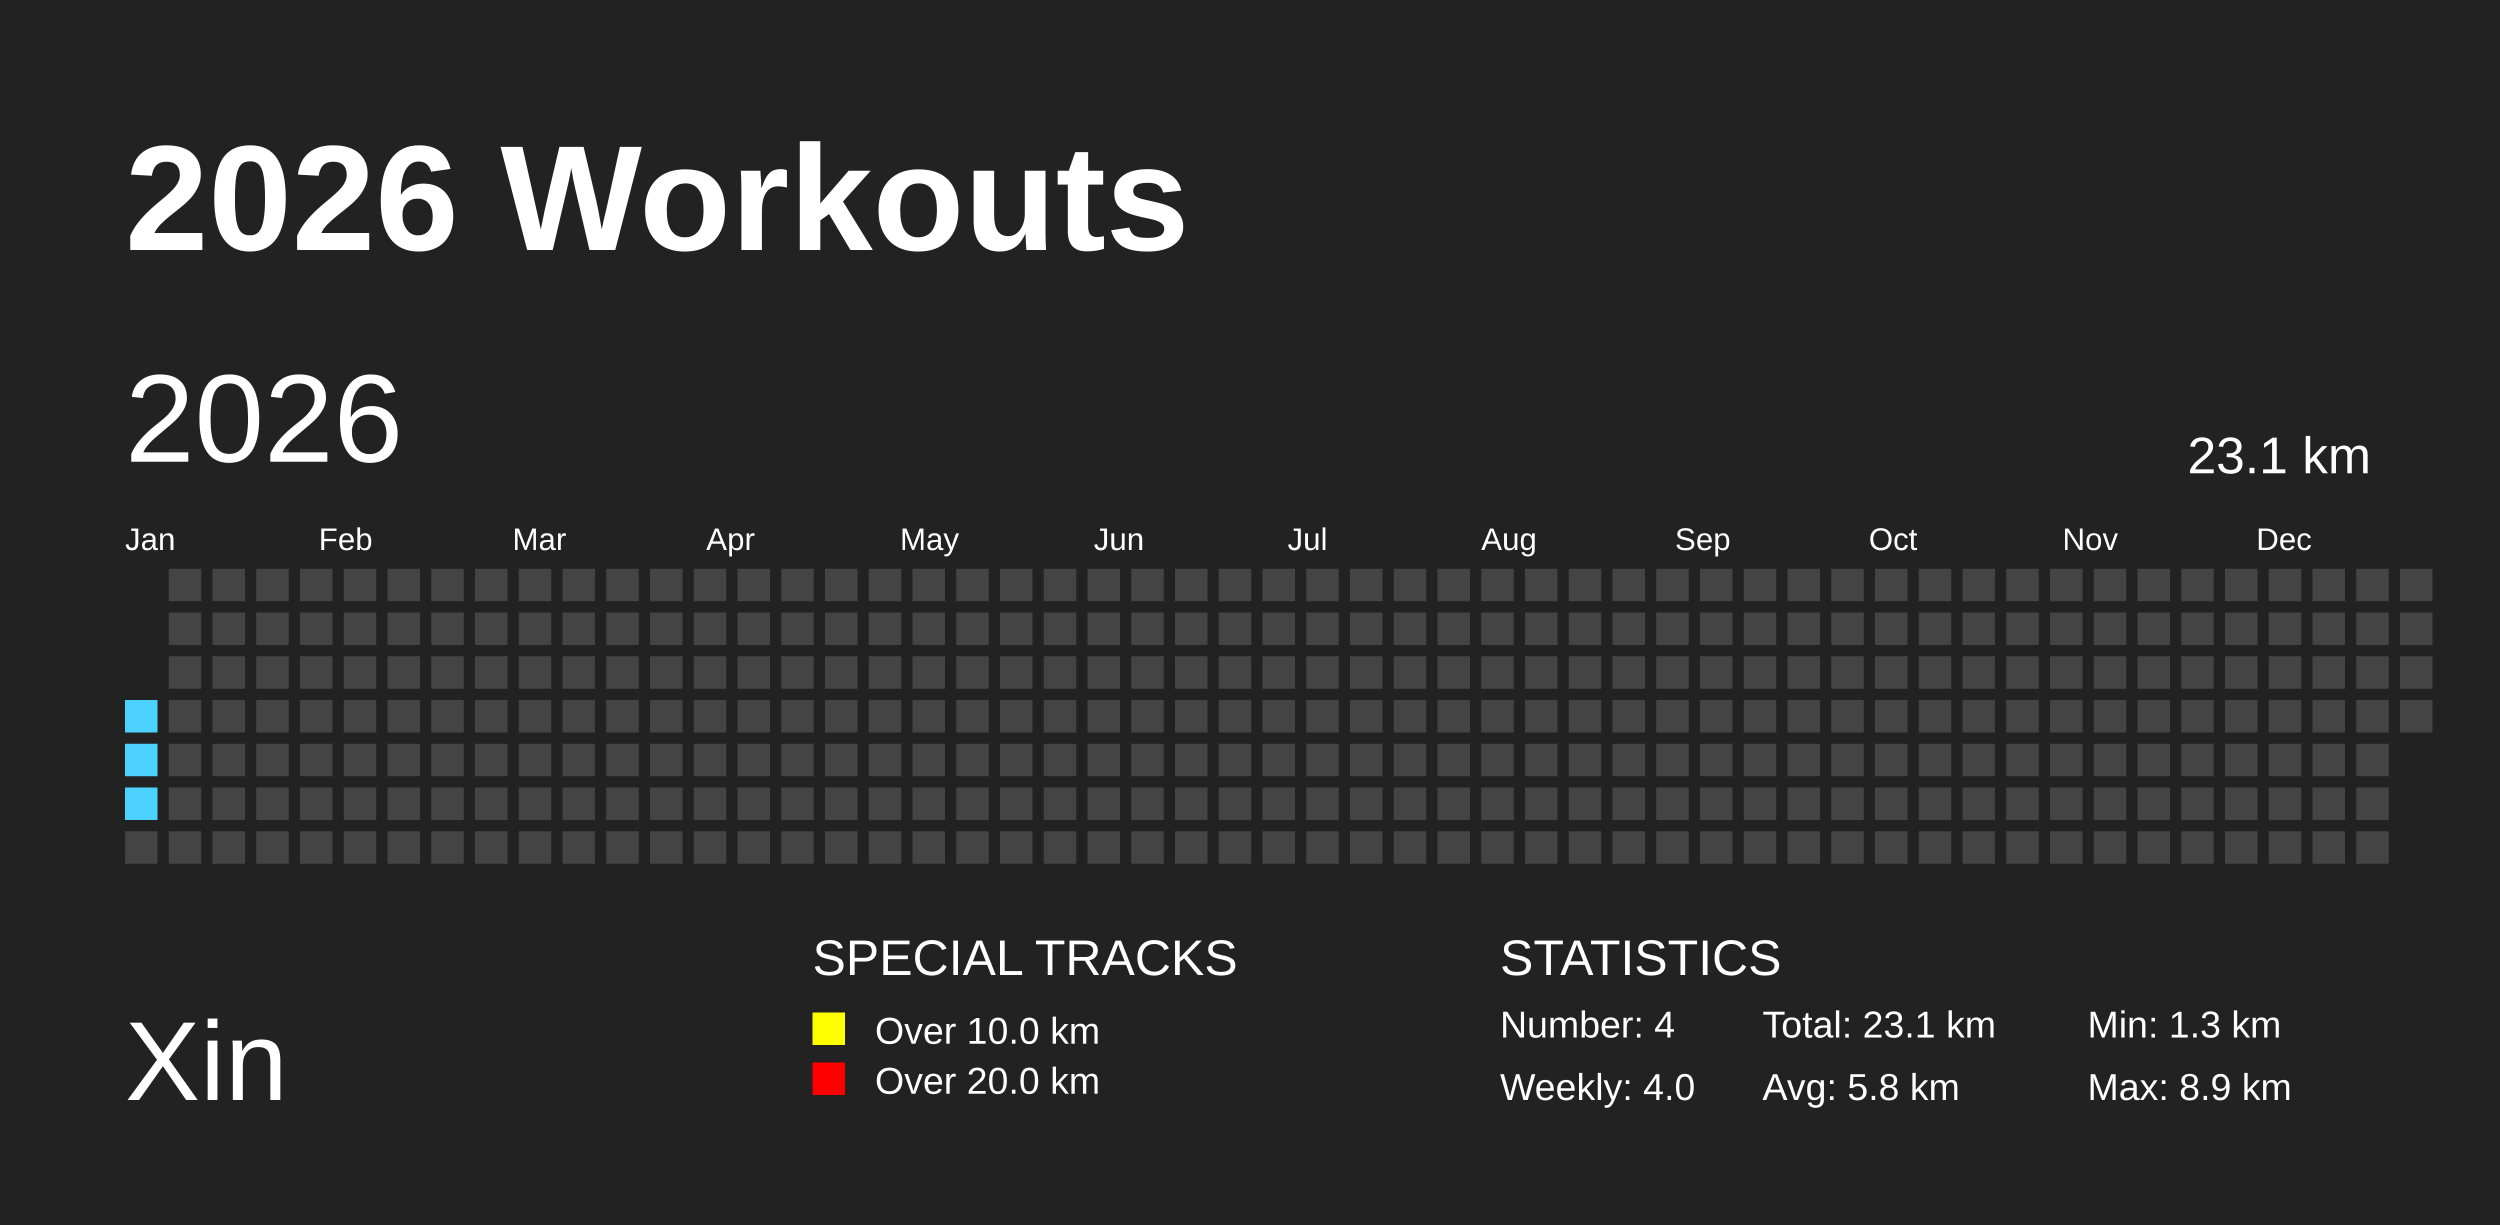
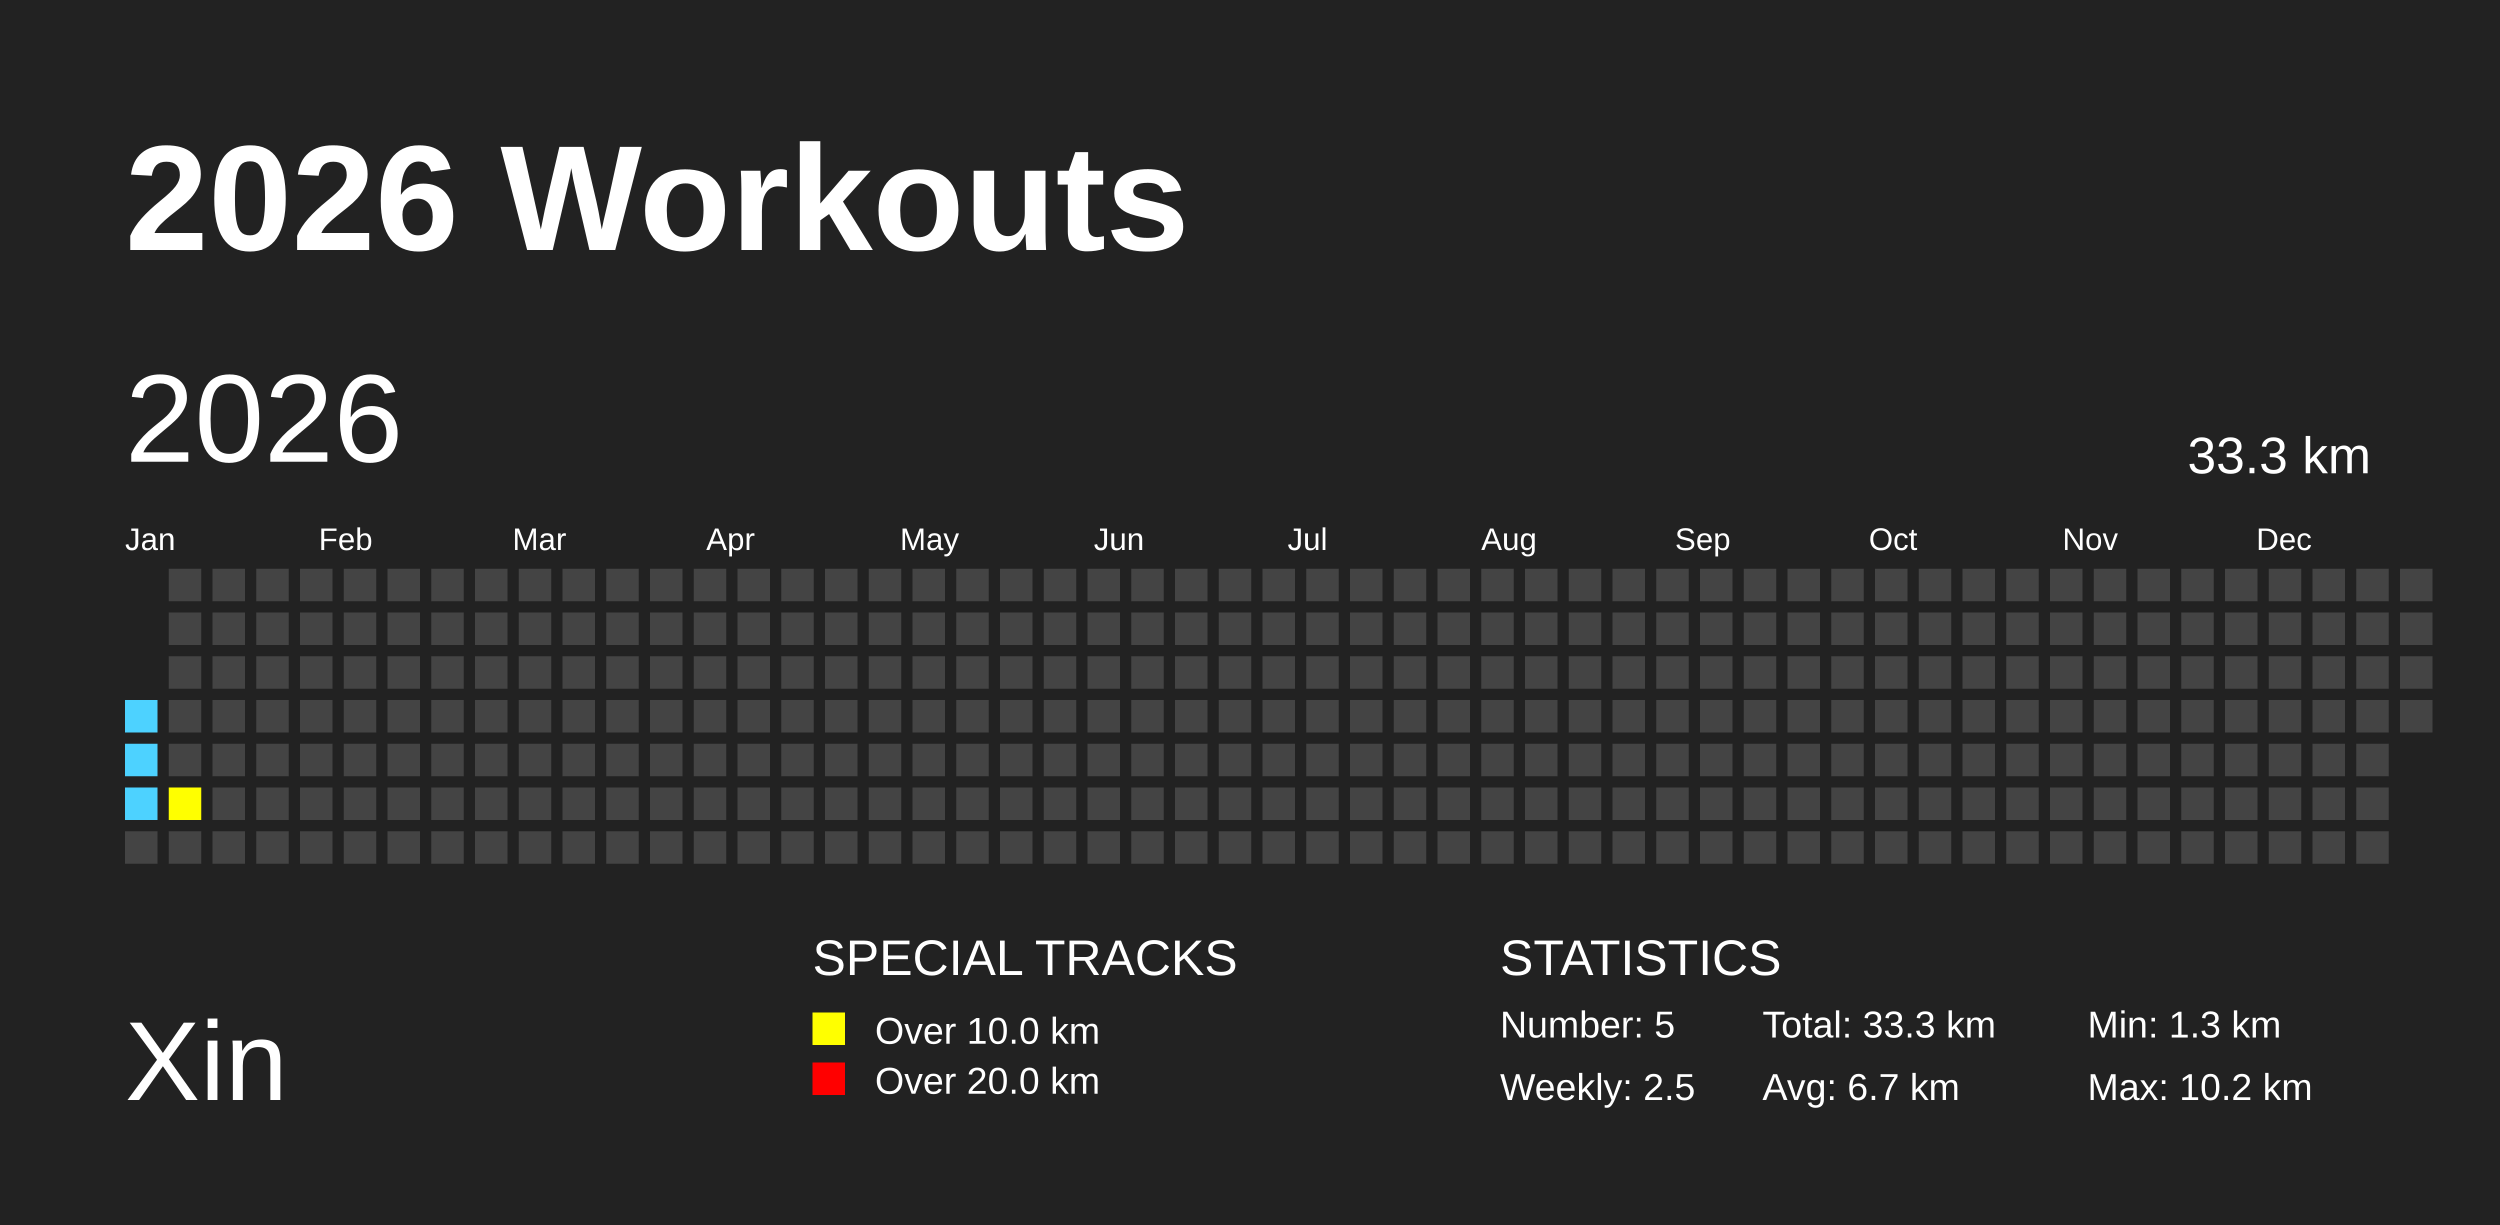
<svg xmlns="http://www.w3.org/2000/svg" baseProfile="full" height="98mm" version="1.1" viewBox="0,0,200,98" width="200mm">
  <defs />
  <rect fill="#222222" height="98" width="200" x="0" y="0" />
  <text fill="#FFFFFF" style="font-size:12px; font-family:Arial; font-weight:bold;" x="10" y="20">2026 Workouts</text>
  <text fill="#FFFFFF" style="font-size:9px; font-family:Arial" x="10" y="88">Xin</text>
  <text fill="#FFFFFF" style="font-size:4px; font-family:Arial" x="65" y="78">SPECIAL TRACKS</text>
  <rect fill="yellow" height="2.6" width="2.6" x="65" y="81" />
  <text fill="#FFFFFF" style="font-size:3px; font-family:Arial" x="70" y="83.5">Over 10.0 km</text>
  <rect fill="red" height="2.6" width="2.6" x="65" y="85" />
  <text fill="#FFFFFF" style="font-size:3px; font-family:Arial" x="70" y="87.5">Over 20.0 km</text>
  <text fill="#FFFFFF" style="font-size:4px; font-family:Arial" x="120" y="78">STATISTICS</text>
-   <text fill="#FFFFFF" style="font-size:3px; font-family:Arial" x="120" y="83">Number: 4</text>
-   <text fill="#FFFFFF" style="font-size:3px; font-family:Arial" x="120" y="88">Weekly: 4.0</text>
-   <text fill="#FFFFFF" style="font-size:3px; font-family:Arial" x="141" y="83">Total: 23.1 km</text>
-   <text fill="#FFFFFF" style="font-size:3px; font-family:Arial" x="141" y="88">Avg: 5.8 km</text>
+   <text fill="#FFFFFF" style="font-size:3px; font-family:Arial" x="120" y="83">Number: 5</text>
+   <text fill="#FFFFFF" style="font-size:3px; font-family:Arial" x="120" y="88">Weekly: 2.5</text>
+   <text fill="#FFFFFF" style="font-size:3px; font-family:Arial" x="141" y="83">Total: 33.3 km</text>
+   <text fill="#FFFFFF" style="font-size:3px; font-family:Arial" x="141" y="88">Avg: 6.7 km</text>
  <text fill="#FFFFFF" style="font-size:3px; font-family:Arial" x="167" y="83">Min: 1.3 km</text>
-   <text fill="#FFFFFF" style="font-size:3px; font-family:Arial" x="167" y="88">Max: 8.9 km</text>
+   <text fill="#FFFFFF" style="font-size:3px; font-family:Arial" x="167" y="88">Max: 10.2 km</text>
  <text dominant-baseline="hanging" fill="#FFFFFF" style="font-size:10.0px; font-family:Arial;" x="10" y="30">2026</text>
-   <text dominant-baseline="hanging" fill="#FFFFFF" style="font-size:4.125px; font-family:Arial;" x="175" y="35">23.1 km</text>
+   <text dominant-baseline="hanging" fill="#FFFFFF" style="font-size:4.125px; font-family:Arial;" x="175" y="35">33.3 km</text>
  <text fill="#FFFFFF" style="font-size:2.5px; font-family:Arial" x="10.0" y="44">Jan</text>
  <text fill="#FFFFFF" style="font-size:2.5px; font-family:Arial" x="25.5" y="44">Feb</text>
  <text fill="#FFFFFF" style="font-size:2.5px; font-family:Arial" x="41.0" y="44">Mar</text>
  <text fill="#FFFFFF" style="font-size:2.5px; font-family:Arial" x="56.5" y="44">Apr</text>
  <text fill="#FFFFFF" style="font-size:2.5px; font-family:Arial" x="72.0" y="44">May</text>
  <text fill="#FFFFFF" style="font-size:2.5px; font-family:Arial" x="87.5" y="44">Jun</text>
  <text fill="#FFFFFF" style="font-size:2.5px; font-family:Arial" x="103.0" y="44">Jul</text>
  <text fill="#FFFFFF" style="font-size:2.5px; font-family:Arial" x="118.5" y="44">Aug</text>
  <text fill="#FFFFFF" style="font-size:2.5px; font-family:Arial" x="134.0" y="44">Sep</text>
  <text fill="#FFFFFF" style="font-size:2.5px; font-family:Arial" x="149.5" y="44">Oct</text>
  <text fill="#FFFFFF" style="font-size:2.5px; font-family:Arial" x="165.0" y="44">Nov</text>
  <text fill="#FFFFFF" style="font-size:2.5px; font-family:Arial" x="180.5" y="44">Dec</text>
  <rect fill="#4DD2FF" height="2.6" width="2.6" x="10.0" y="56.0" />
  <rect fill="#4DD2FF" height="2.6" width="2.6" x="10.0" y="59.5" />
  <rect fill="#4DD2FF" height="2.6" width="2.6" x="10.0" y="63.0" />
  <rect fill="#444444" height="2.6" width="2.6" x="10.0" y="66.5" />
  <rect fill="#444444" height="2.6" width="2.6" x="13.5" y="45.5" />
  <rect fill="#444444" height="2.6" width="2.6" x="13.5" y="49.0" />
  <rect fill="#444444" height="2.6" width="2.6" x="13.5" y="52.5" />
  <rect fill="#444444" height="2.6" width="2.6" x="13.5" y="56.0" />
  <rect fill="#444444" height="2.6" width="2.6" x="13.5" y="59.5" />
-   <rect fill="#444444" height="2.6" width="2.6" x="13.5" y="63.0" />
+   <rect fill="yellow" height="2.6" width="2.6" x="13.5" y="63.0" />
  <rect fill="#444444" height="2.6" width="2.6" x="13.5" y="66.5" />
  <rect fill="#444444" height="2.6" width="2.6" x="17.0" y="45.5" />
  <rect fill="#444444" height="2.6" width="2.6" x="17.0" y="49.0" />
  <rect fill="#444444" height="2.6" width="2.6" x="17.0" y="52.5" />
  <rect fill="#444444" height="2.6" width="2.6" x="17.0" y="56.0" />
  <rect fill="#444444" height="2.6" width="2.6" x="17.0" y="59.5" />
  <rect fill="#444444" height="2.6" width="2.6" x="17.0" y="63.0" />
  <rect fill="#444444" height="2.6" width="2.6" x="17.0" y="66.5" />
  <rect fill="#444444" height="2.6" width="2.6" x="20.5" y="45.5" />
  <rect fill="#444444" height="2.6" width="2.6" x="20.5" y="49.0" />
  <rect fill="#444444" height="2.6" width="2.6" x="20.5" y="52.5" />
  <rect fill="#444444" height="2.6" width="2.6" x="20.5" y="56.0" />
  <rect fill="#444444" height="2.6" width="2.6" x="20.5" y="59.5" />
  <rect fill="#444444" height="2.6" width="2.6" x="20.5" y="63.0" />
  <rect fill="#444444" height="2.6" width="2.6" x="20.5" y="66.5" />
  <rect fill="#444444" height="2.6" width="2.6" x="24.0" y="45.5" />
  <rect fill="#444444" height="2.6" width="2.6" x="24.0" y="49.0" />
  <rect fill="#444444" height="2.6" width="2.6" x="24.0" y="52.5" />
  <rect fill="#444444" height="2.6" width="2.6" x="24.0" y="56.0" />
  <rect fill="#444444" height="2.6" width="2.6" x="24.0" y="59.5" />
  <rect fill="#444444" height="2.6" width="2.6" x="24.0" y="63.0" />
  <rect fill="#444444" height="2.6" width="2.6" x="24.0" y="66.5" />
  <rect fill="#444444" height="2.6" width="2.6" x="27.5" y="45.5" />
  <rect fill="#444444" height="2.6" width="2.6" x="27.5" y="49.0" />
  <rect fill="#444444" height="2.6" width="2.6" x="27.5" y="52.5" />
  <rect fill="#444444" height="2.6" width="2.6" x="27.5" y="56.0" />
  <rect fill="#444444" height="2.6" width="2.6" x="27.5" y="59.5" />
  <rect fill="#444444" height="2.6" width="2.6" x="27.5" y="63.0" />
  <rect fill="#444444" height="2.6" width="2.6" x="27.5" y="66.5" />
  <rect fill="#444444" height="2.6" width="2.6" x="31.0" y="45.5" />
  <rect fill="#444444" height="2.6" width="2.6" x="31.0" y="49.0" />
  <rect fill="#444444" height="2.6" width="2.6" x="31.0" y="52.5" />
  <rect fill="#444444" height="2.6" width="2.6" x="31.0" y="56.0" />
  <rect fill="#444444" height="2.6" width="2.6" x="31.0" y="59.5" />
  <rect fill="#444444" height="2.6" width="2.6" x="31.0" y="63.0" />
  <rect fill="#444444" height="2.6" width="2.6" x="31.0" y="66.5" />
  <rect fill="#444444" height="2.6" width="2.6" x="34.5" y="45.5" />
  <rect fill="#444444" height="2.6" width="2.6" x="34.5" y="49.0" />
  <rect fill="#444444" height="2.6" width="2.6" x="34.5" y="52.5" />
  <rect fill="#444444" height="2.6" width="2.6" x="34.5" y="56.0" />
  <rect fill="#444444" height="2.6" width="2.6" x="34.5" y="59.5" />
  <rect fill="#444444" height="2.6" width="2.6" x="34.5" y="63.0" />
  <rect fill="#444444" height="2.6" width="2.6" x="34.5" y="66.5" />
  <rect fill="#444444" height="2.6" width="2.6" x="38.0" y="45.5" />
  <rect fill="#444444" height="2.6" width="2.6" x="38.0" y="49.0" />
  <rect fill="#444444" height="2.6" width="2.6" x="38.0" y="52.5" />
  <rect fill="#444444" height="2.6" width="2.6" x="38.0" y="56.0" />
  <rect fill="#444444" height="2.6" width="2.6" x="38.0" y="59.5" />
  <rect fill="#444444" height="2.6" width="2.6" x="38.0" y="63.0" />
  <rect fill="#444444" height="2.6" width="2.6" x="38.0" y="66.5" />
  <rect fill="#444444" height="2.6" width="2.6" x="41.5" y="45.5" />
  <rect fill="#444444" height="2.6" width="2.6" x="41.5" y="49.0" />
  <rect fill="#444444" height="2.6" width="2.6" x="41.5" y="52.5" />
  <rect fill="#444444" height="2.6" width="2.6" x="41.5" y="56.0" />
  <rect fill="#444444" height="2.6" width="2.6" x="41.5" y="59.5" />
  <rect fill="#444444" height="2.6" width="2.6" x="41.5" y="63.0" />
  <rect fill="#444444" height="2.6" width="2.6" x="41.5" y="66.5" />
  <rect fill="#444444" height="2.6" width="2.6" x="45.0" y="45.5" />
  <rect fill="#444444" height="2.6" width="2.6" x="45.0" y="49.0" />
  <rect fill="#444444" height="2.6" width="2.6" x="45.0" y="52.5" />
  <rect fill="#444444" height="2.6" width="2.6" x="45.0" y="56.0" />
  <rect fill="#444444" height="2.6" width="2.6" x="45.0" y="59.5" />
  <rect fill="#444444" height="2.6" width="2.6" x="45.0" y="63.0" />
  <rect fill="#444444" height="2.6" width="2.6" x="45.0" y="66.5" />
  <rect fill="#444444" height="2.6" width="2.6" x="48.5" y="45.5" />
  <rect fill="#444444" height="2.6" width="2.6" x="48.5" y="49.0" />
  <rect fill="#444444" height="2.6" width="2.6" x="48.5" y="52.5" />
  <rect fill="#444444" height="2.6" width="2.6" x="48.5" y="56.0" />
  <rect fill="#444444" height="2.6" width="2.6" x="48.5" y="59.5" />
  <rect fill="#444444" height="2.6" width="2.6" x="48.5" y="63.0" />
  <rect fill="#444444" height="2.6" width="2.6" x="48.5" y="66.5" />
  <rect fill="#444444" height="2.6" width="2.6" x="52.0" y="45.5" />
  <rect fill="#444444" height="2.6" width="2.6" x="52.0" y="49.0" />
  <rect fill="#444444" height="2.6" width="2.6" x="52.0" y="52.5" />
  <rect fill="#444444" height="2.6" width="2.6" x="52.0" y="56.0" />
  <rect fill="#444444" height="2.6" width="2.6" x="52.0" y="59.5" />
  <rect fill="#444444" height="2.6" width="2.6" x="52.0" y="63.0" />
  <rect fill="#444444" height="2.6" width="2.6" x="52.0" y="66.5" />
  <rect fill="#444444" height="2.6" width="2.6" x="55.5" y="45.5" />
  <rect fill="#444444" height="2.6" width="2.6" x="55.5" y="49.0" />
  <rect fill="#444444" height="2.6" width="2.6" x="55.5" y="52.5" />
  <rect fill="#444444" height="2.6" width="2.6" x="55.5" y="56.0" />
  <rect fill="#444444" height="2.6" width="2.6" x="55.5" y="59.5" />
  <rect fill="#444444" height="2.6" width="2.6" x="55.5" y="63.0" />
  <rect fill="#444444" height="2.6" width="2.6" x="55.5" y="66.5" />
  <rect fill="#444444" height="2.6" width="2.6" x="59.0" y="45.5" />
  <rect fill="#444444" height="2.6" width="2.6" x="59.0" y="49.0" />
  <rect fill="#444444" height="2.6" width="2.6" x="59.0" y="52.5" />
  <rect fill="#444444" height="2.6" width="2.6" x="59.0" y="56.0" />
  <rect fill="#444444" height="2.6" width="2.6" x="59.0" y="59.5" />
  <rect fill="#444444" height="2.6" width="2.6" x="59.0" y="63.0" />
  <rect fill="#444444" height="2.6" width="2.6" x="59.0" y="66.5" />
  <rect fill="#444444" height="2.6" width="2.6" x="62.5" y="45.5" />
  <rect fill="#444444" height="2.6" width="2.6" x="62.5" y="49.0" />
  <rect fill="#444444" height="2.6" width="2.6" x="62.5" y="52.5" />
  <rect fill="#444444" height="2.6" width="2.6" x="62.5" y="56.0" />
  <rect fill="#444444" height="2.6" width="2.6" x="62.5" y="59.5" />
  <rect fill="#444444" height="2.6" width="2.6" x="62.5" y="63.0" />
  <rect fill="#444444" height="2.6" width="2.6" x="62.5" y="66.5" />
  <rect fill="#444444" height="2.6" width="2.6" x="66.0" y="45.5" />
  <rect fill="#444444" height="2.6" width="2.6" x="66.0" y="49.0" />
  <rect fill="#444444" height="2.6" width="2.6" x="66.0" y="52.5" />
  <rect fill="#444444" height="2.6" width="2.6" x="66.0" y="56.0" />
  <rect fill="#444444" height="2.6" width="2.6" x="66.0" y="59.5" />
  <rect fill="#444444" height="2.6" width="2.6" x="66.0" y="63.0" />
  <rect fill="#444444" height="2.6" width="2.6" x="66.0" y="66.5" />
  <rect fill="#444444" height="2.6" width="2.6" x="69.5" y="45.5" />
  <rect fill="#444444" height="2.6" width="2.6" x="69.5" y="49.0" />
  <rect fill="#444444" height="2.6" width="2.6" x="69.5" y="52.5" />
  <rect fill="#444444" height="2.6" width="2.6" x="69.5" y="56.0" />
  <rect fill="#444444" height="2.6" width="2.6" x="69.5" y="59.5" />
  <rect fill="#444444" height="2.6" width="2.6" x="69.5" y="63.0" />
  <rect fill="#444444" height="2.6" width="2.6" x="69.5" y="66.5" />
  <rect fill="#444444" height="2.6" width="2.6" x="73.0" y="45.5" />
  <rect fill="#444444" height="2.6" width="2.6" x="73.0" y="49.0" />
  <rect fill="#444444" height="2.6" width="2.6" x="73.0" y="52.5" />
  <rect fill="#444444" height="2.6" width="2.6" x="73.0" y="56.0" />
  <rect fill="#444444" height="2.6" width="2.6" x="73.0" y="59.5" />
  <rect fill="#444444" height="2.6" width="2.6" x="73.0" y="63.0" />
  <rect fill="#444444" height="2.6" width="2.6" x="73.0" y="66.5" />
  <rect fill="#444444" height="2.6" width="2.6" x="76.5" y="45.5" />
  <rect fill="#444444" height="2.6" width="2.6" x="76.5" y="49.0" />
  <rect fill="#444444" height="2.6" width="2.6" x="76.5" y="52.5" />
  <rect fill="#444444" height="2.6" width="2.6" x="76.5" y="56.0" />
  <rect fill="#444444" height="2.6" width="2.6" x="76.5" y="59.5" />
  <rect fill="#444444" height="2.6" width="2.6" x="76.5" y="63.0" />
  <rect fill="#444444" height="2.6" width="2.6" x="76.5" y="66.5" />
  <rect fill="#444444" height="2.6" width="2.6" x="80.0" y="45.5" />
  <rect fill="#444444" height="2.6" width="2.6" x="80.0" y="49.0" />
  <rect fill="#444444" height="2.6" width="2.6" x="80.0" y="52.5" />
  <rect fill="#444444" height="2.6" width="2.6" x="80.0" y="56.0" />
  <rect fill="#444444" height="2.6" width="2.6" x="80.0" y="59.5" />
  <rect fill="#444444" height="2.6" width="2.6" x="80.0" y="63.0" />
  <rect fill="#444444" height="2.6" width="2.6" x="80.0" y="66.5" />
  <rect fill="#444444" height="2.6" width="2.6" x="83.5" y="45.5" />
  <rect fill="#444444" height="2.6" width="2.6" x="83.5" y="49.0" />
  <rect fill="#444444" height="2.6" width="2.6" x="83.5" y="52.5" />
  <rect fill="#444444" height="2.6" width="2.6" x="83.5" y="56.0" />
  <rect fill="#444444" height="2.6" width="2.6" x="83.5" y="59.5" />
  <rect fill="#444444" height="2.6" width="2.6" x="83.5" y="63.0" />
  <rect fill="#444444" height="2.6" width="2.6" x="83.5" y="66.5" />
  <rect fill="#444444" height="2.6" width="2.6" x="87.0" y="45.5" />
  <rect fill="#444444" height="2.6" width="2.6" x="87.0" y="49.0" />
  <rect fill="#444444" height="2.6" width="2.6" x="87.0" y="52.5" />
  <rect fill="#444444" height="2.6" width="2.6" x="87.0" y="56.0" />
  <rect fill="#444444" height="2.6" width="2.6" x="87.0" y="59.5" />
  <rect fill="#444444" height="2.6" width="2.6" x="87.0" y="63.0" />
  <rect fill="#444444" height="2.6" width="2.6" x="87.0" y="66.5" />
  <rect fill="#444444" height="2.6" width="2.6" x="90.5" y="45.5" />
  <rect fill="#444444" height="2.6" width="2.6" x="90.5" y="49.0" />
  <rect fill="#444444" height="2.6" width="2.6" x="90.5" y="52.5" />
  <rect fill="#444444" height="2.6" width="2.6" x="90.5" y="56.0" />
  <rect fill="#444444" height="2.6" width="2.6" x="90.5" y="59.5" />
  <rect fill="#444444" height="2.6" width="2.6" x="90.5" y="63.0" />
  <rect fill="#444444" height="2.6" width="2.6" x="90.5" y="66.5" />
  <rect fill="#444444" height="2.6" width="2.6" x="94.0" y="45.5" />
  <rect fill="#444444" height="2.6" width="2.6" x="94.0" y="49.0" />
  <rect fill="#444444" height="2.6" width="2.6" x="94.0" y="52.5" />
  <rect fill="#444444" height="2.6" width="2.6" x="94.0" y="56.0" />
  <rect fill="#444444" height="2.6" width="2.6" x="94.0" y="59.5" />
  <rect fill="#444444" height="2.6" width="2.6" x="94.0" y="63.0" />
  <rect fill="#444444" height="2.6" width="2.6" x="94.0" y="66.5" />
  <rect fill="#444444" height="2.6" width="2.6" x="97.5" y="45.5" />
  <rect fill="#444444" height="2.6" width="2.6" x="97.5" y="49.0" />
  <rect fill="#444444" height="2.6" width="2.6" x="97.5" y="52.5" />
  <rect fill="#444444" height="2.6" width="2.6" x="97.5" y="56.0" />
  <rect fill="#444444" height="2.6" width="2.6" x="97.5" y="59.5" />
  <rect fill="#444444" height="2.6" width="2.6" x="97.5" y="63.0" />
  <rect fill="#444444" height="2.6" width="2.6" x="97.5" y="66.5" />
  <rect fill="#444444" height="2.6" width="2.6" x="101.0" y="45.5" />
  <rect fill="#444444" height="2.6" width="2.6" x="101.0" y="49.0" />
  <rect fill="#444444" height="2.6" width="2.6" x="101.0" y="52.5" />
  <rect fill="#444444" height="2.6" width="2.6" x="101.0" y="56.0" />
  <rect fill="#444444" height="2.6" width="2.6" x="101.0" y="59.5" />
  <rect fill="#444444" height="2.6" width="2.6" x="101.0" y="63.0" />
  <rect fill="#444444" height="2.6" width="2.6" x="101.0" y="66.5" />
  <rect fill="#444444" height="2.6" width="2.6" x="104.5" y="45.5" />
  <rect fill="#444444" height="2.6" width="2.6" x="104.5" y="49.0" />
  <rect fill="#444444" height="2.6" width="2.6" x="104.5" y="52.5" />
  <rect fill="#444444" height="2.6" width="2.6" x="104.5" y="56.0" />
  <rect fill="#444444" height="2.6" width="2.6" x="104.5" y="59.5" />
  <rect fill="#444444" height="2.6" width="2.6" x="104.5" y="63.0" />
  <rect fill="#444444" height="2.6" width="2.6" x="104.5" y="66.5" />
  <rect fill="#444444" height="2.6" width="2.6" x="108.0" y="45.5" />
  <rect fill="#444444" height="2.6" width="2.6" x="108.0" y="49.0" />
  <rect fill="#444444" height="2.6" width="2.6" x="108.0" y="52.5" />
  <rect fill="#444444" height="2.6" width="2.6" x="108.0" y="56.0" />
  <rect fill="#444444" height="2.6" width="2.6" x="108.0" y="59.5" />
  <rect fill="#444444" height="2.6" width="2.6" x="108.0" y="63.0" />
  <rect fill="#444444" height="2.6" width="2.6" x="108.0" y="66.5" />
  <rect fill="#444444" height="2.6" width="2.6" x="111.5" y="45.5" />
  <rect fill="#444444" height="2.6" width="2.6" x="111.5" y="49.0" />
  <rect fill="#444444" height="2.6" width="2.6" x="111.5" y="52.5" />
  <rect fill="#444444" height="2.6" width="2.6" x="111.5" y="56.0" />
  <rect fill="#444444" height="2.6" width="2.6" x="111.5" y="59.5" />
  <rect fill="#444444" height="2.6" width="2.6" x="111.5" y="63.0" />
  <rect fill="#444444" height="2.6" width="2.6" x="111.5" y="66.5" />
  <rect fill="#444444" height="2.6" width="2.6" x="115.0" y="45.5" />
  <rect fill="#444444" height="2.6" width="2.6" x="115.0" y="49.0" />
  <rect fill="#444444" height="2.6" width="2.6" x="115.0" y="52.5" />
  <rect fill="#444444" height="2.6" width="2.6" x="115.0" y="56.0" />
  <rect fill="#444444" height="2.6" width="2.6" x="115.0" y="59.5" />
  <rect fill="#444444" height="2.6" width="2.6" x="115.0" y="63.0" />
  <rect fill="#444444" height="2.6" width="2.6" x="115.0" y="66.5" />
  <rect fill="#444444" height="2.6" width="2.6" x="118.5" y="45.5" />
  <rect fill="#444444" height="2.6" width="2.6" x="118.5" y="49.0" />
  <rect fill="#444444" height="2.6" width="2.6" x="118.5" y="52.5" />
  <rect fill="#444444" height="2.6" width="2.6" x="118.5" y="56.0" />
  <rect fill="#444444" height="2.6" width="2.6" x="118.5" y="59.5" />
  <rect fill="#444444" height="2.6" width="2.6" x="118.5" y="63.0" />
  <rect fill="#444444" height="2.6" width="2.6" x="118.5" y="66.5" />
  <rect fill="#444444" height="2.6" width="2.6" x="122.0" y="45.5" />
  <rect fill="#444444" height="2.6" width="2.6" x="122.0" y="49.0" />
  <rect fill="#444444" height="2.6" width="2.6" x="122.0" y="52.5" />
  <rect fill="#444444" height="2.6" width="2.6" x="122.0" y="56.0" />
  <rect fill="#444444" height="2.6" width="2.6" x="122.0" y="59.5" />
  <rect fill="#444444" height="2.6" width="2.6" x="122.0" y="63.0" />
  <rect fill="#444444" height="2.6" width="2.6" x="122.0" y="66.5" />
  <rect fill="#444444" height="2.6" width="2.6" x="125.5" y="45.5" />
  <rect fill="#444444" height="2.6" width="2.6" x="125.5" y="49.0" />
  <rect fill="#444444" height="2.6" width="2.6" x="125.5" y="52.5" />
  <rect fill="#444444" height="2.6" width="2.6" x="125.5" y="56.0" />
  <rect fill="#444444" height="2.6" width="2.6" x="125.5" y="59.5" />
  <rect fill="#444444" height="2.6" width="2.6" x="125.5" y="63.0" />
  <rect fill="#444444" height="2.6" width="2.6" x="125.5" y="66.5" />
  <rect fill="#444444" height="2.6" width="2.6" x="129.0" y="45.5" />
  <rect fill="#444444" height="2.6" width="2.6" x="129.0" y="49.0" />
  <rect fill="#444444" height="2.6" width="2.6" x="129.0" y="52.5" />
  <rect fill="#444444" height="2.6" width="2.6" x="129.0" y="56.0" />
  <rect fill="#444444" height="2.6" width="2.6" x="129.0" y="59.5" />
  <rect fill="#444444" height="2.6" width="2.6" x="129.0" y="63.0" />
  <rect fill="#444444" height="2.6" width="2.6" x="129.0" y="66.5" />
  <rect fill="#444444" height="2.6" width="2.6" x="132.5" y="45.5" />
  <rect fill="#444444" height="2.6" width="2.6" x="132.5" y="49.0" />
  <rect fill="#444444" height="2.6" width="2.6" x="132.5" y="52.5" />
  <rect fill="#444444" height="2.6" width="2.6" x="132.5" y="56.0" />
  <rect fill="#444444" height="2.6" width="2.6" x="132.5" y="59.5" />
  <rect fill="#444444" height="2.6" width="2.6" x="132.5" y="63.0" />
  <rect fill="#444444" height="2.6" width="2.6" x="132.5" y="66.5" />
  <rect fill="#444444" height="2.6" width="2.6" x="136.0" y="45.5" />
  <rect fill="#444444" height="2.6" width="2.6" x="136.0" y="49.0" />
  <rect fill="#444444" height="2.6" width="2.6" x="136.0" y="52.5" />
  <rect fill="#444444" height="2.6" width="2.6" x="136.0" y="56.0" />
  <rect fill="#444444" height="2.6" width="2.6" x="136.0" y="59.5" />
  <rect fill="#444444" height="2.6" width="2.6" x="136.0" y="63.0" />
  <rect fill="#444444" height="2.6" width="2.6" x="136.0" y="66.5" />
  <rect fill="#444444" height="2.6" width="2.6" x="139.5" y="45.5" />
  <rect fill="#444444" height="2.6" width="2.6" x="139.5" y="49.0" />
  <rect fill="#444444" height="2.6" width="2.6" x="139.5" y="52.5" />
  <rect fill="#444444" height="2.6" width="2.6" x="139.5" y="56.0" />
  <rect fill="#444444" height="2.6" width="2.6" x="139.5" y="59.5" />
  <rect fill="#444444" height="2.6" width="2.6" x="139.5" y="63.0" />
  <rect fill="#444444" height="2.6" width="2.6" x="139.5" y="66.5" />
  <rect fill="#444444" height="2.6" width="2.6" x="143.0" y="45.5" />
  <rect fill="#444444" height="2.6" width="2.6" x="143.0" y="49.0" />
  <rect fill="#444444" height="2.6" width="2.6" x="143.0" y="52.5" />
  <rect fill="#444444" height="2.6" width="2.6" x="143.0" y="56.0" />
  <rect fill="#444444" height="2.6" width="2.6" x="143.0" y="59.5" />
  <rect fill="#444444" height="2.6" width="2.6" x="143.0" y="63.0" />
  <rect fill="#444444" height="2.6" width="2.6" x="143.0" y="66.5" />
  <rect fill="#444444" height="2.6" width="2.6" x="146.5" y="45.5" />
  <rect fill="#444444" height="2.6" width="2.6" x="146.5" y="49.0" />
  <rect fill="#444444" height="2.6" width="2.6" x="146.5" y="52.5" />
  <rect fill="#444444" height="2.6" width="2.6" x="146.5" y="56.0" />
  <rect fill="#444444" height="2.6" width="2.6" x="146.5" y="59.5" />
  <rect fill="#444444" height="2.6" width="2.6" x="146.5" y="63.0" />
  <rect fill="#444444" height="2.6" width="2.6" x="146.5" y="66.5" />
  <rect fill="#444444" height="2.6" width="2.6" x="150.0" y="45.5" />
  <rect fill="#444444" height="2.6" width="2.6" x="150.0" y="49.0" />
  <rect fill="#444444" height="2.6" width="2.6" x="150.0" y="52.5" />
  <rect fill="#444444" height="2.6" width="2.6" x="150.0" y="56.0" />
  <rect fill="#444444" height="2.6" width="2.6" x="150.0" y="59.5" />
  <rect fill="#444444" height="2.6" width="2.6" x="150.0" y="63.0" />
  <rect fill="#444444" height="2.6" width="2.6" x="150.0" y="66.5" />
  <rect fill="#444444" height="2.6" width="2.6" x="153.5" y="45.5" />
  <rect fill="#444444" height="2.6" width="2.6" x="153.5" y="49.0" />
  <rect fill="#444444" height="2.6" width="2.6" x="153.5" y="52.5" />
  <rect fill="#444444" height="2.6" width="2.6" x="153.5" y="56.0" />
  <rect fill="#444444" height="2.6" width="2.6" x="153.5" y="59.5" />
  <rect fill="#444444" height="2.6" width="2.6" x="153.5" y="63.0" />
  <rect fill="#444444" height="2.6" width="2.6" x="153.5" y="66.5" />
  <rect fill="#444444" height="2.6" width="2.6" x="157.0" y="45.5" />
  <rect fill="#444444" height="2.6" width="2.6" x="157.0" y="49.0" />
  <rect fill="#444444" height="2.6" width="2.6" x="157.0" y="52.5" />
  <rect fill="#444444" height="2.6" width="2.6" x="157.0" y="56.0" />
  <rect fill="#444444" height="2.6" width="2.6" x="157.0" y="59.5" />
  <rect fill="#444444" height="2.6" width="2.6" x="157.0" y="63.0" />
  <rect fill="#444444" height="2.6" width="2.6" x="157.0" y="66.5" />
  <rect fill="#444444" height="2.6" width="2.6" x="160.5" y="45.5" />
  <rect fill="#444444" height="2.6" width="2.6" x="160.5" y="49.0" />
  <rect fill="#444444" height="2.6" width="2.6" x="160.5" y="52.5" />
  <rect fill="#444444" height="2.6" width="2.6" x="160.5" y="56.0" />
  <rect fill="#444444" height="2.6" width="2.6" x="160.5" y="59.5" />
  <rect fill="#444444" height="2.6" width="2.6" x="160.5" y="63.0" />
  <rect fill="#444444" height="2.6" width="2.6" x="160.5" y="66.5" />
  <rect fill="#444444" height="2.6" width="2.6" x="164.0" y="45.5" />
  <rect fill="#444444" height="2.6" width="2.6" x="164.0" y="49.0" />
  <rect fill="#444444" height="2.6" width="2.6" x="164.0" y="52.5" />
  <rect fill="#444444" height="2.6" width="2.6" x="164.0" y="56.0" />
  <rect fill="#444444" height="2.6" width="2.6" x="164.0" y="59.5" />
  <rect fill="#444444" height="2.6" width="2.6" x="164.0" y="63.0" />
  <rect fill="#444444" height="2.6" width="2.6" x="164.0" y="66.5" />
  <rect fill="#444444" height="2.6" width="2.6" x="167.5" y="45.5" />
  <rect fill="#444444" height="2.6" width="2.6" x="167.5" y="49.0" />
  <rect fill="#444444" height="2.6" width="2.6" x="167.5" y="52.5" />
  <rect fill="#444444" height="2.6" width="2.6" x="167.5" y="56.0" />
  <rect fill="#444444" height="2.6" width="2.6" x="167.5" y="59.5" />
  <rect fill="#444444" height="2.6" width="2.6" x="167.5" y="63.0" />
  <rect fill="#444444" height="2.6" width="2.6" x="167.5" y="66.5" />
  <rect fill="#444444" height="2.6" width="2.6" x="171.0" y="45.5" />
  <rect fill="#444444" height="2.6" width="2.6" x="171.0" y="49.0" />
  <rect fill="#444444" height="2.6" width="2.6" x="171.0" y="52.5" />
  <rect fill="#444444" height="2.6" width="2.6" x="171.0" y="56.0" />
  <rect fill="#444444" height="2.6" width="2.6" x="171.0" y="59.5" />
  <rect fill="#444444" height="2.6" width="2.6" x="171.0" y="63.0" />
  <rect fill="#444444" height="2.6" width="2.6" x="171.0" y="66.5" />
  <rect fill="#444444" height="2.6" width="2.6" x="174.5" y="45.5" />
  <rect fill="#444444" height="2.6" width="2.6" x="174.5" y="49.0" />
  <rect fill="#444444" height="2.6" width="2.6" x="174.5" y="52.5" />
  <rect fill="#444444" height="2.6" width="2.6" x="174.5" y="56.0" />
  <rect fill="#444444" height="2.6" width="2.6" x="174.5" y="59.5" />
  <rect fill="#444444" height="2.6" width="2.6" x="174.5" y="63.0" />
  <rect fill="#444444" height="2.6" width="2.6" x="174.5" y="66.5" />
  <rect fill="#444444" height="2.6" width="2.6" x="178.0" y="45.5" />
  <rect fill="#444444" height="2.6" width="2.6" x="178.0" y="49.0" />
  <rect fill="#444444" height="2.6" width="2.6" x="178.0" y="52.5" />
  <rect fill="#444444" height="2.6" width="2.6" x="178.0" y="56.0" />
  <rect fill="#444444" height="2.6" width="2.6" x="178.0" y="59.5" />
  <rect fill="#444444" height="2.6" width="2.6" x="178.0" y="63.0" />
  <rect fill="#444444" height="2.6" width="2.6" x="178.0" y="66.5" />
  <rect fill="#444444" height="2.6" width="2.6" x="181.5" y="45.5" />
  <rect fill="#444444" height="2.6" width="2.6" x="181.5" y="49.0" />
  <rect fill="#444444" height="2.6" width="2.6" x="181.5" y="52.5" />
  <rect fill="#444444" height="2.6" width="2.6" x="181.5" y="56.0" />
  <rect fill="#444444" height="2.6" width="2.6" x="181.5" y="59.5" />
  <rect fill="#444444" height="2.6" width="2.6" x="181.5" y="63.0" />
  <rect fill="#444444" height="2.6" width="2.6" x="181.5" y="66.5" />
  <rect fill="#444444" height="2.6" width="2.6" x="185.0" y="45.5" />
  <rect fill="#444444" height="2.6" width="2.6" x="185.0" y="49.0" />
  <rect fill="#444444" height="2.6" width="2.6" x="185.0" y="52.5" />
  <rect fill="#444444" height="2.6" width="2.6" x="185.0" y="56.0" />
  <rect fill="#444444" height="2.6" width="2.6" x="185.0" y="59.5" />
  <rect fill="#444444" height="2.6" width="2.6" x="185.0" y="63.0" />
  <rect fill="#444444" height="2.6" width="2.6" x="185.0" y="66.5" />
  <rect fill="#444444" height="2.6" width="2.6" x="188.5" y="45.5" />
  <rect fill="#444444" height="2.6" width="2.6" x="188.5" y="49.0" />
  <rect fill="#444444" height="2.6" width="2.6" x="188.5" y="52.5" />
  <rect fill="#444444" height="2.6" width="2.6" x="188.5" y="56.0" />
  <rect fill="#444444" height="2.6" width="2.6" x="188.5" y="59.5" />
  <rect fill="#444444" height="2.6" width="2.6" x="188.5" y="63.0" />
  <rect fill="#444444" height="2.6" width="2.6" x="188.5" y="66.5" />
  <rect fill="#444444" height="2.6" width="2.6" x="192.0" y="45.5" />
  <rect fill="#444444" height="2.6" width="2.6" x="192.0" y="49.0" />
  <rect fill="#444444" height="2.6" width="2.6" x="192.0" y="52.5" />
  <rect fill="#444444" height="2.6" width="2.6" x="192.0" y="56.0" />
</svg>
